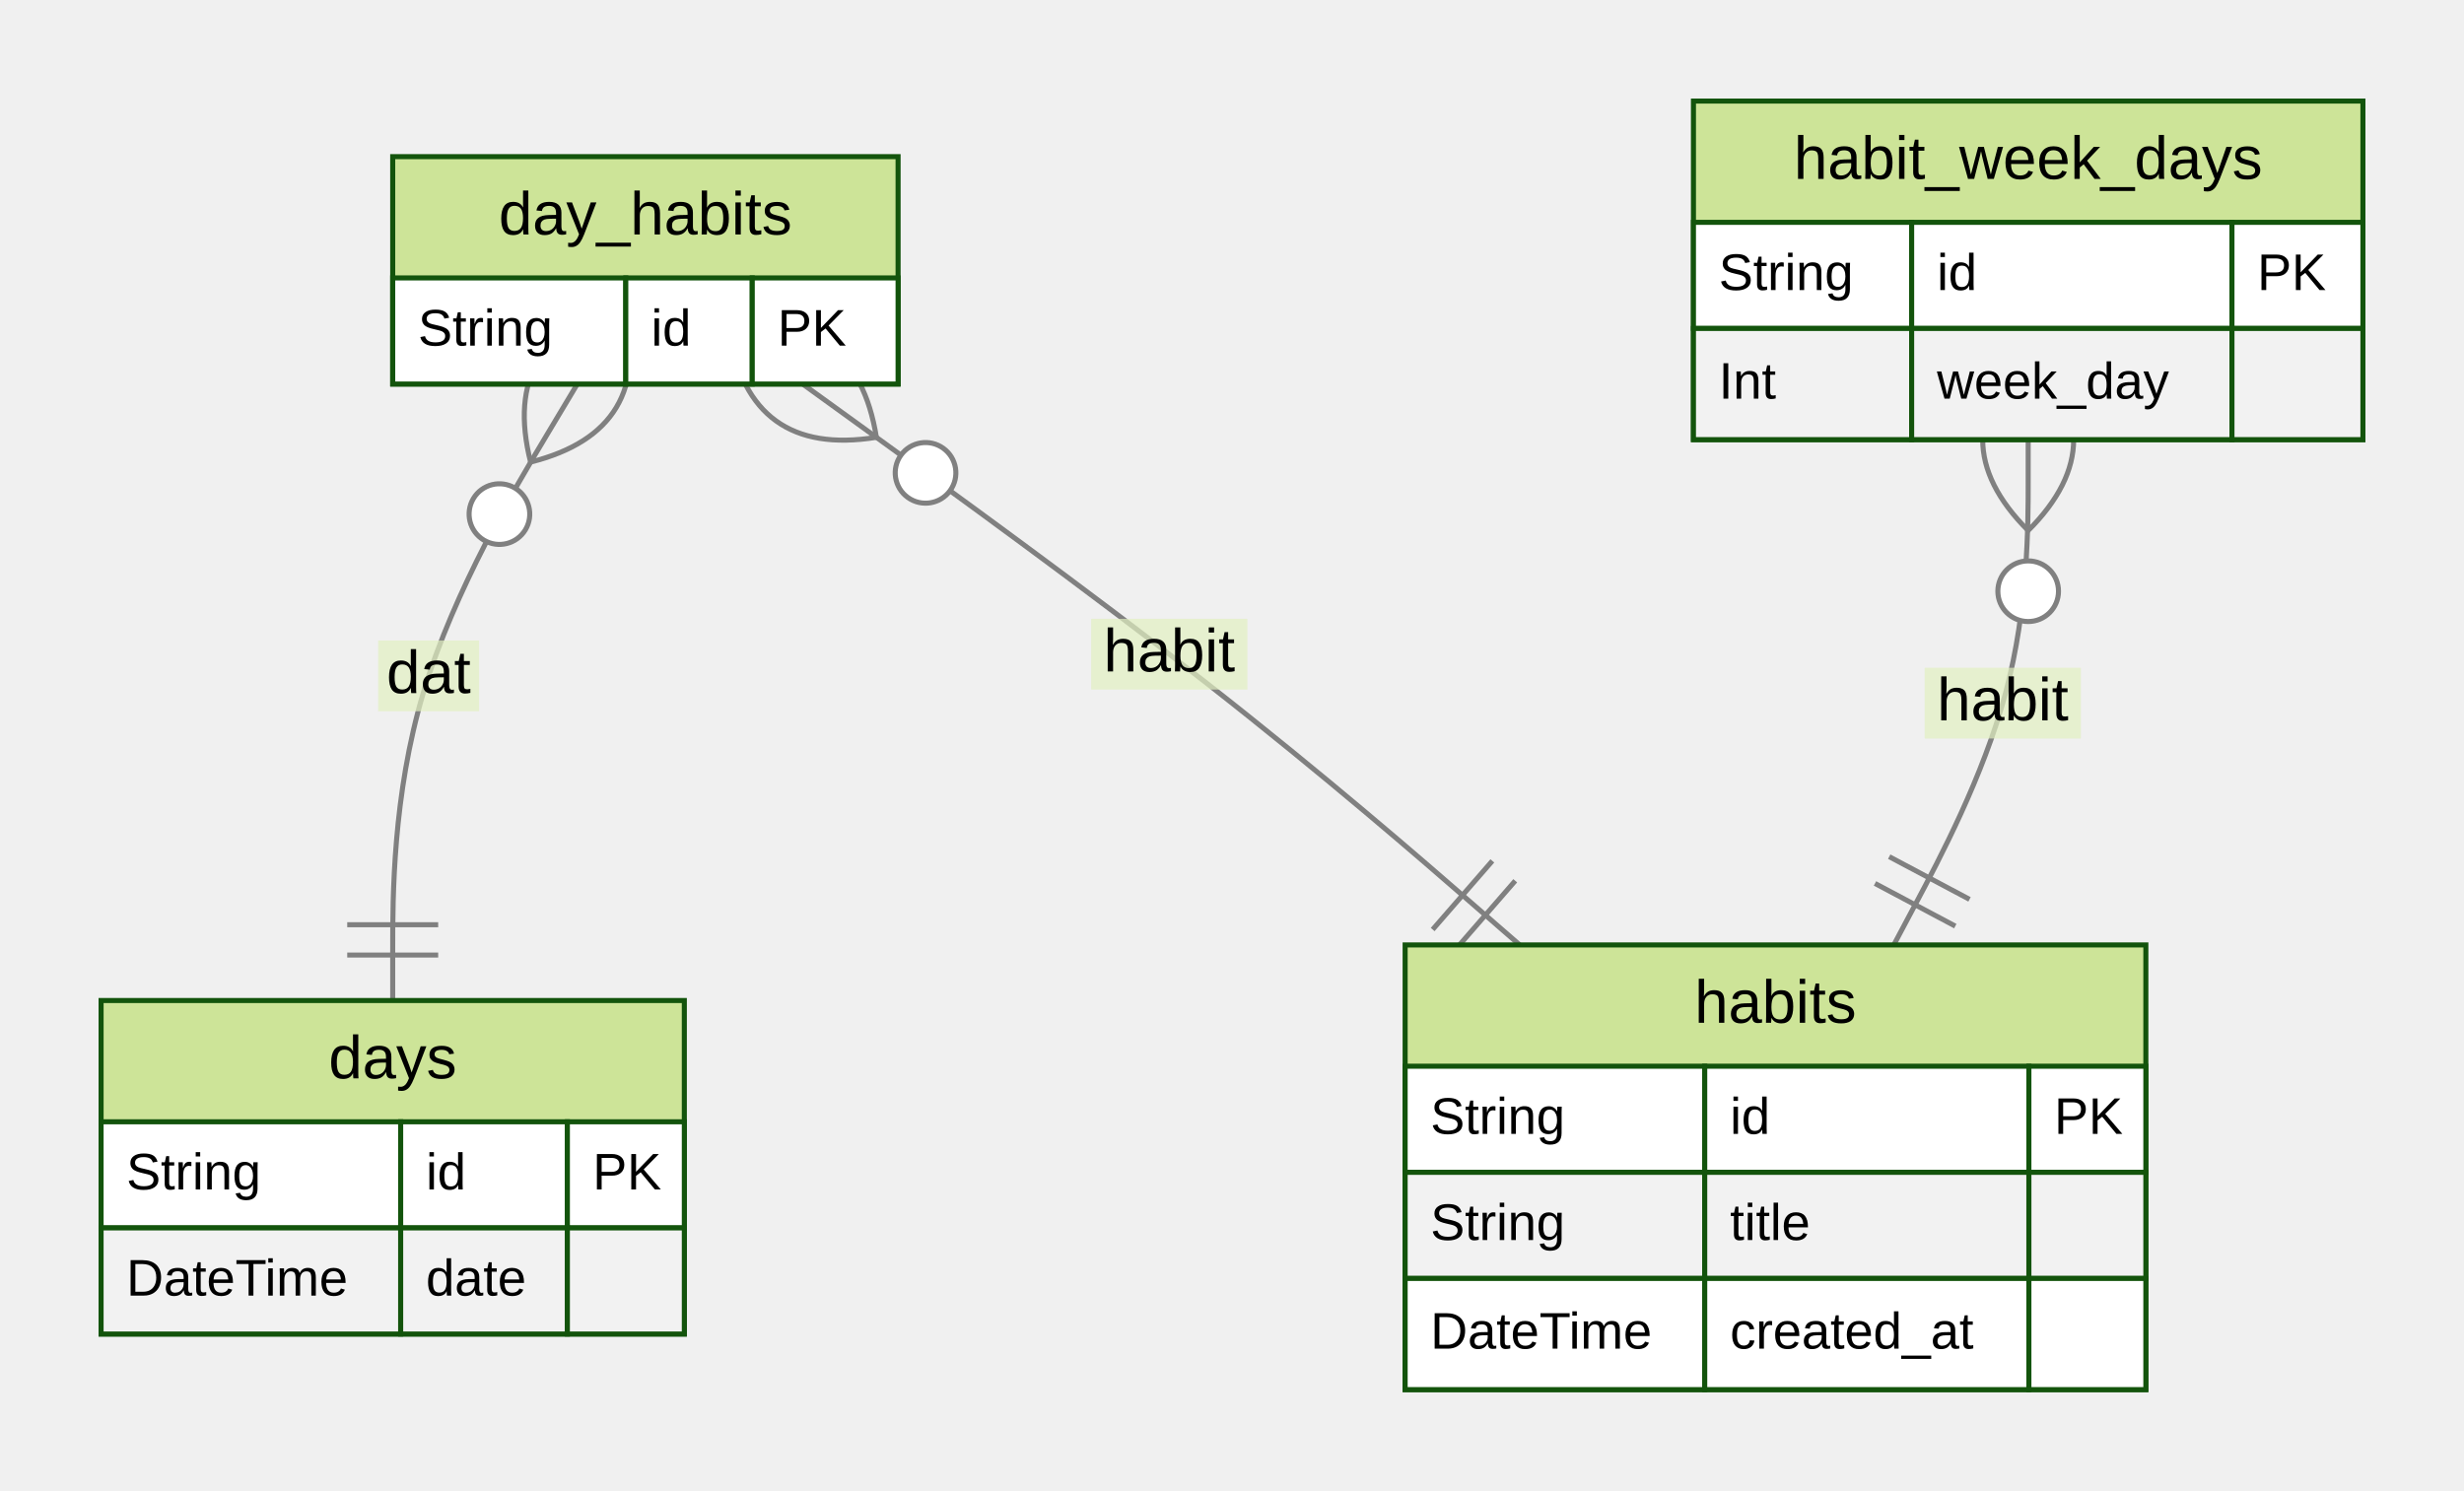
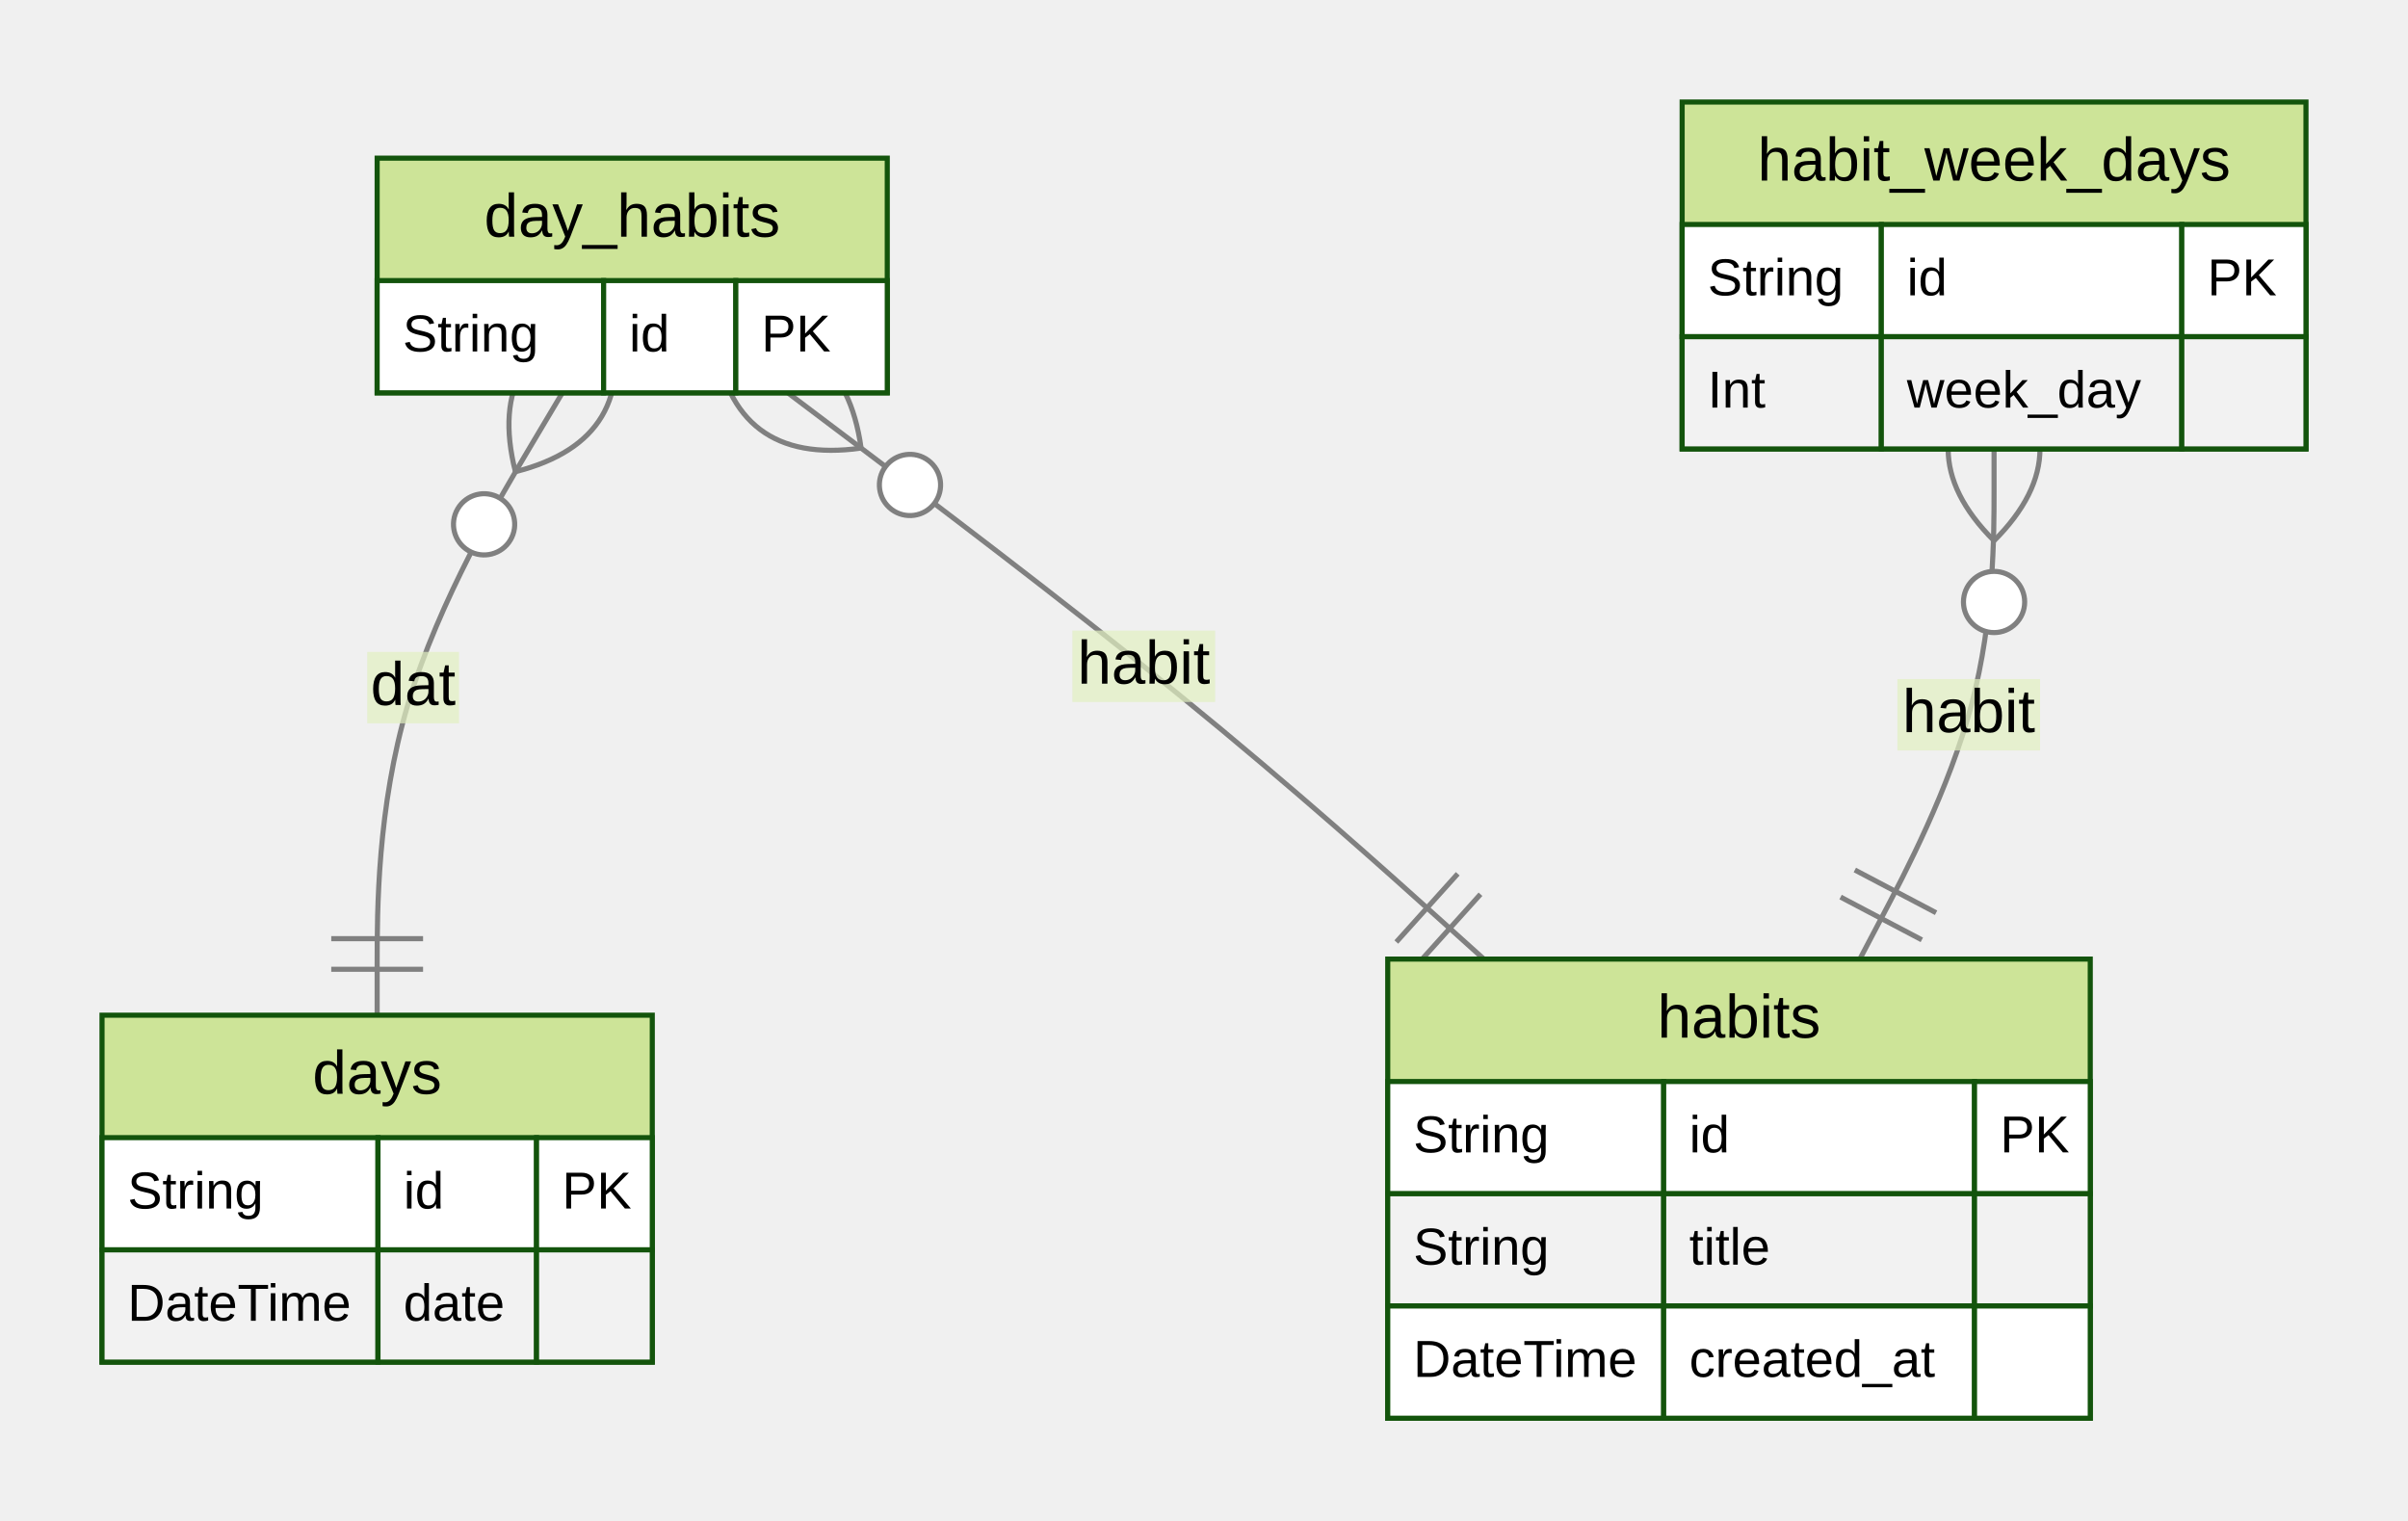
- <svg xmlns="http://www.w3.org/2000/svg" aria-roledescription="er" viewBox="0 0 487.55 295" style="max-width: 487.55px; background-color: white;" width="100%" id="mermaid-0">
+ <svg xmlns="http://www.w3.org/2000/svg" aria-roledescription="er" viewBox="0 0 472.051 298" style="max-width: 472.051px; background-color: white;" width="100%" id="mermaid-0">
  <style>#mermaid-0{font-family:"trebuchet ms",verdana,arial,sans-serif;font-size:16px;fill:#000000;}#mermaid-0 .error-icon{fill:#552222;}#mermaid-0 .error-text{fill:#552222;stroke:#552222;}#mermaid-0 .edge-thickness-normal{stroke-width:2px;}#mermaid-0 .edge-thickness-thick{stroke-width:3.5px;}#mermaid-0 .edge-pattern-solid{stroke-dasharray:0;}#mermaid-0 .edge-pattern-dashed{stroke-dasharray:3;}#mermaid-0 .edge-pattern-dotted{stroke-dasharray:2;}#mermaid-0 .marker{fill:#000000;stroke:#000000;}#mermaid-0 .marker.cross{stroke:#000000;}#mermaid-0 svg{font-family:"trebuchet ms",verdana,arial,sans-serif;font-size:16px;}#mermaid-0 .entityBox{fill:#cde498;stroke:#13540c;}#mermaid-0 .attributeBoxOdd{fill:#ffffff;stroke:#13540c;}#mermaid-0 .attributeBoxEven{fill:#f2f2f2;stroke:#13540c;}#mermaid-0 .relationshipLabelBox{fill:hsl(78.158, 58.462%, 84.51%);opacity:0.7;background-color:hsl(78.158, 58.462%, 84.51%);}#mermaid-0 .relationshipLabelBox rect{opacity:0.5;}#mermaid-0 .relationshipLine{stroke:#000000;}#mermaid-0 .entityTitleText{text-anchor:middle;font-size:18px;fill:#000000;}#mermaid-0 :root{--mermaid-font-family:"trebuchet ms",verdana,arial,sans-serif;}</style>
  <g />
  <defs>
    <marker orient="auto" markerHeight="18" markerWidth="18" refY="9" refX="0" id="ONLY_ONE_START">
      <path d="M9,0 L9,18 M15,0 L15,18" fill="none" stroke="gray" />
    </marker>
  </defs>
  <defs>
    <marker orient="auto" markerHeight="18" markerWidth="18" refY="9" refX="18" id="ONLY_ONE_END">
      <path d="M3,0 L3,18 M9,0 L9,18" fill="none" stroke="gray" />
    </marker>
  </defs>
  <defs>
    <marker orient="auto" markerHeight="18" markerWidth="30" refY="9" refX="0" id="ZERO_OR_ONE_START">
      <circle r="6" cy="9" cx="21" fill="white" stroke="gray" />
      <path d="M9,0 L9,18" fill="none" stroke="gray" />
    </marker>
  </defs>
  <defs>
    <marker orient="auto" markerHeight="18" markerWidth="30" refY="9" refX="30" id="ZERO_OR_ONE_END">
      <circle r="6" cy="9" cx="9" fill="white" stroke="gray" />
      <path d="M21,0 L21,18" fill="none" stroke="gray" />
    </marker>
  </defs>
  <defs>
    <marker orient="auto" markerHeight="36" markerWidth="45" refY="18" refX="18" id="ONE_OR_MORE_START">
      <path d="M0,18 Q 18,0 36,18 Q 18,36 0,18 M42,9 L42,27" fill="none" stroke="gray" />
    </marker>
  </defs>
  <defs>
    <marker orient="auto" markerHeight="36" markerWidth="45" refY="18" refX="27" id="ONE_OR_MORE_END">
      <path d="M3,9 L3,27 M9,18 Q27,0 45,18 Q27,36 9,18" fill="none" stroke="gray" />
    </marker>
  </defs>
  <defs>
    <marker orient="auto" markerHeight="36" markerWidth="57" refY="18" refX="18" id="ZERO_OR_MORE_START">
      <circle r="6" cy="18" cx="48" fill="white" stroke="gray" />
      <path d="M0,18 Q18,0 36,18 Q18,36 0,18" fill="none" stroke="gray" />
    </marker>
  </defs>
  <defs>
    <marker orient="auto" markerHeight="36" markerWidth="57" refY="18" refX="39" id="ZERO_OR_MORE_END">
      <circle r="6" cy="18" cx="9" fill="white" stroke="gray" />
      <path d="M21,18 Q39,0 57,18 Q39,36 21,18" fill="none" stroke="gray" />
    </marker>
  </defs>
-   <path style="stroke: gray; fill: none;" marker-start="url(#ZERO_OR_MORE_START)" marker-end="url(#ONLY_ONE_END)" d="M114.231,76L108.144,86.167C102.056,96.333,89.88,116.667,83.792,137C77.704,157.333,77.704,177.667,77.704,187.833L77.704,198" class="er relationshipLine" />
-   <path style="stroke: gray; fill: none;" marker-start="url(#ZERO_OR_MORE_START)" marker-end="url(#ONLY_ONE_END)" d="M158.826,76L172.888,86.167C186.95,96.333,215.074,116.667,238.721,135.167C262.368,153.667,281.538,170.333,291.122,178.667L300.707,187" class="er relationshipLine" />
-   <path style="stroke: gray; fill: none;" marker-start="url(#ZERO_OR_MORE_START)" marker-end="url(#ONLY_ONE_END)" d="M401.315,87L401.315,95.333C401.315,103.667,401.315,120.333,396.883,137C392.45,153.667,383.585,170.333,379.152,178.667L374.72,187" class="er relationshipLine" />
-   <g transform="translate(278.0324,187 )" id="entity-habits-92d5018a-af12-4147-bc3e-0719fec819de">
-     <rect height="88" width="146.566" y="0" x="0" class="er entityBox" />
-     <text style="dominant-baseline: middle; text-anchor: middle; font-size: 12px;" transform="translate(73.28296,12)" y="0" x="0" id="text-entity-habits-92d5018a-af12-4147-bc3e-0719fec819de" class="er entityLabel">habits</text>
-     <rect height="21" width="59.281" y="24" x="0" class="er attributeBoxOdd" />
-     <text style="dominant-baseline: middle; font-size: 10.2px;" transform="translate(5,34.5)" y="0" x="0" id="text-entity-habits-92d5018a-af12-4147-bc3e-0719fec819de-attr-1-type" class="er entityLabel">String</text>
-     <rect height="21" width="64.141" y="24" x="59.281" class="er attributeBoxOdd" />
-     <text style="dominant-baseline: middle; font-size: 10.2px;" transform="translate(64.28125,34.5)" y="0" x="0" id="text-entity-habits-92d5018a-af12-4147-bc3e-0719fec819de-attr-1-name" class="er entityLabel">id</text>
-     <rect height="21" width="23.143" y="24" x="123.423" class="er attributeBoxOdd" />
-     <text style="dominant-baseline: middle; font-size: 10.2px;" transform="translate(128.4226,34.5)" y="0" x="0" id="text-entity-habits-92d5018a-af12-4147-bc3e-0719fec819de-attr-1-key" class="er entityLabel">PK</text>
-     <rect height="21" width="59.281" y="45" x="0" class="er attributeBoxEven" />
-     <text style="dominant-baseline: middle; font-size: 10.2px;" transform="translate(5,55.5)" y="0" x="0" id="text-entity-habits-92d5018a-af12-4147-bc3e-0719fec819de-attr-2-type" class="er entityLabel">String</text>
-     <rect height="21" width="64.141" y="45" x="59.281" class="er attributeBoxEven" />
-     <text style="dominant-baseline: middle; font-size: 10.2px;" transform="translate(64.28125,55.5)" y="0" x="0" id="text-entity-habits-92d5018a-af12-4147-bc3e-0719fec819de-attr-2-name" class="er entityLabel">title</text>
-     <rect height="21" width="23.143" y="45" x="123.423" class="er attributeBoxEven" />
-     <text style="dominant-baseline: middle; font-size: 10.2px;" transform="translate(128.4226,55.5)" y="0" x="0" id="text-entity-habits-92d5018a-af12-4147-bc3e-0719fec819de-attr-2-key" class="er entityLabel" />
-     <rect height="22" width="59.281" y="66" x="0" class="er attributeBoxOdd" />
-     <text style="dominant-baseline: middle; font-size: 10.2px;" transform="translate(5,77)" y="0" x="0" id="text-entity-habits-92d5018a-af12-4147-bc3e-0719fec819de-attr-3-type" class="er entityLabel">DateTime</text>
-     <rect height="22" width="64.141" y="66" x="59.281" class="er attributeBoxOdd" />
-     <text style="dominant-baseline: middle; font-size: 10.2px;" transform="translate(64.28125,77)" y="0" x="0" id="text-entity-habits-92d5018a-af12-4147-bc3e-0719fec819de-attr-3-name" class="er entityLabel">created_at</text>
-     <rect height="22" width="23.143" y="66" x="123.423" class="er attributeBoxOdd" />
-     <text style="dominant-baseline: middle; font-size: 10.2px;" transform="translate(128.4226,77)" y="0" x="0" id="text-entity-habits-92d5018a-af12-4147-bc3e-0719fec819de-attr-3-key" class="er entityLabel" />
+   <path style="stroke: gray; fill: none;" marker-start="url(#ZERO_OR_MORE_START)" marker-end="url(#ONLY_ONE_END)" d="M110.244,77L104.192,87.167C98.141,97.333,86.038,117.667,79.986,138C73.935,158.333,73.935,178.667,73.935,188.833L73.935,199" class="er relationshipLine" />
+   <path style="stroke: gray; fill: none;" marker-start="url(#ZERO_OR_MORE_START)" marker-end="url(#ONLY_ONE_END)" d="M154.436,77L167.919,87.167C181.401,97.333,208.366,117.667,231.11,136.167C253.853,154.667,272.375,171.333,281.635,179.667L290.896,188" class="er relationshipLine" />
+   <path style="stroke: gray; fill: none;" marker-start="url(#ZERO_OR_MORE_START)" marker-end="url(#ONLY_ONE_END)" d="M390.905,88L390.905,96.333C390.905,104.667,390.905,121.333,386.519,138C382.133,154.667,373.361,171.333,368.975,179.667L364.589,188" class="er relationshipLine" />
+   <g transform="translate(272.0455,188 )" id="entity-habits-6743bd9e-b31c-429a-a559-d7c10e9b8ff3">
+     <rect height="90" width="137.718" y="0" x="0" class="er entityBox" />
+     <text style="dominant-baseline: middle; text-anchor: middle; font-size: 12px;" transform="translate(68.85901,12)" y="0" x="0" id="text-entity-habits-6743bd9e-b31c-429a-a559-d7c10e9b8ff3" class="er entityLabel">habits</text>
+     <rect height="22" width="54.096" y="24" x="0" class="er attributeBoxOdd" />
+     <text style="dominant-baseline: middle; font-size: 10.2px;" transform="translate(5,35)" y="0" x="0" id="text-entity-habits-6743bd9e-b31c-429a-a559-d7c10e9b8ff3-attr-1-type" class="er entityLabel">String</text>
+     <rect height="22" width="60.935" y="24" x="54.096" class="er attributeBoxOdd" />
+     <text style="dominant-baseline: middle; font-size: 10.2px;" transform="translate(59.09555,35)" y="0" x="0" id="text-entity-habits-6743bd9e-b31c-429a-a559-d7c10e9b8ff3-attr-1-name" class="er entityLabel">id</text>
+     <rect height="22" width="22.688" y="24" x="115.03" class="er attributeBoxOdd" />
+     <text style="dominant-baseline: middle; font-size: 10.2px;" transform="translate(120.0303,35)" y="0" x="0" id="text-entity-habits-6743bd9e-b31c-429a-a559-d7c10e9b8ff3-attr-1-key" class="er entityLabel">PK</text>
+     <rect height="22" width="54.096" y="46" x="0" class="er attributeBoxEven" />
+     <text style="dominant-baseline: middle; font-size: 10.2px;" transform="translate(5,57)" y="0" x="0" id="text-entity-habits-6743bd9e-b31c-429a-a559-d7c10e9b8ff3-attr-2-type" class="er entityLabel">String</text>
+     <rect height="22" width="60.935" y="46" x="54.096" class="er attributeBoxEven" />
+     <text style="dominant-baseline: middle; font-size: 10.2px;" transform="translate(59.09555,57)" y="0" x="0" id="text-entity-habits-6743bd9e-b31c-429a-a559-d7c10e9b8ff3-attr-2-name" class="er entityLabel">title</text>
+     <rect height="22" width="22.688" y="46" x="115.03" class="er attributeBoxEven" />
+     <text style="dominant-baseline: middle; font-size: 10.2px;" transform="translate(120.0303,57)" y="0" x="0" id="text-entity-habits-6743bd9e-b31c-429a-a559-d7c10e9b8ff3-attr-2-key" class="er entityLabel" />
+     <rect height="22" width="54.096" y="68" x="0" class="er attributeBoxOdd" />
+     <text style="dominant-baseline: middle; font-size: 10.2px;" transform="translate(5,79)" y="0" x="0" id="text-entity-habits-6743bd9e-b31c-429a-a559-d7c10e9b8ff3-attr-3-type" class="er entityLabel">DateTime</text>
+     <rect height="22" width="60.935" y="68" x="54.096" class="er attributeBoxOdd" />
+     <text style="dominant-baseline: middle; font-size: 10.2px;" transform="translate(59.09555,79)" y="0" x="0" id="text-entity-habits-6743bd9e-b31c-429a-a559-d7c10e9b8ff3-attr-3-name" class="er entityLabel">created_at</text>
+     <rect height="22" width="22.688" y="68" x="115.03" class="er attributeBoxOdd" />
+     <text style="dominant-baseline: middle; font-size: 10.2px;" transform="translate(120.0303,79)" y="0" x="0" id="text-entity-habits-6743bd9e-b31c-429a-a559-d7c10e9b8ff3-attr-3-key" class="er entityLabel" />
  </g>
-   <g transform="translate(20,198 )" id="entity-days-4fb319d7-872d-4c87-a6d6-1e40c20495fb">
-     <rect height="66" width="115.409" y="0" x="0" class="er entityBox" />
-     <text style="dominant-baseline: middle; text-anchor: middle; font-size: 12px;" transform="translate(57.70448,12)" y="0" x="0" id="text-entity-days-4fb319d7-872d-4c87-a6d6-1e40c20495fb" class="er entityLabel">days</text>
-     <rect height="21" width="59.281" y="24" x="0" class="er attributeBoxOdd" />
-     <text style="dominant-baseline: middle; font-size: 10.2px;" transform="translate(5,34.5)" y="0" x="0" id="text-entity-days-4fb319d7-872d-4c87-a6d6-1e40c20495fb-attr-1-type" class="er entityLabel">String</text>
-     <rect height="21" width="32.984" y="24" x="59.281" class="er attributeBoxOdd" />
-     <text style="dominant-baseline: middle; font-size: 10.2px;" transform="translate(64.28125,34.5)" y="0" x="0" id="text-entity-days-4fb319d7-872d-4c87-a6d6-1e40c20495fb-attr-1-name" class="er entityLabel">id</text>
-     <rect height="21" width="23.143" y="24" x="92.266" class="er attributeBoxOdd" />
-     <text style="dominant-baseline: middle; font-size: 10.2px;" transform="translate(97.26562,34.5)" y="0" x="0" id="text-entity-days-4fb319d7-872d-4c87-a6d6-1e40c20495fb-attr-1-key" class="er entityLabel">PK</text>
-     <rect height="21" width="59.281" y="45" x="0" class="er attributeBoxEven" />
-     <text style="dominant-baseline: middle; font-size: 10.2px;" transform="translate(5,55.5)" y="0" x="0" id="text-entity-days-4fb319d7-872d-4c87-a6d6-1e40c20495fb-attr-2-type" class="er entityLabel">DateTime</text>
-     <rect height="21" width="32.984" y="45" x="59.281" class="er attributeBoxEven" />
-     <text style="dominant-baseline: middle; font-size: 10.2px;" transform="translate(64.28125,55.5)" y="0" x="0" id="text-entity-days-4fb319d7-872d-4c87-a6d6-1e40c20495fb-attr-2-name" class="er entityLabel">date</text>
-     <rect height="21" width="23.143" y="45" x="92.266" class="er attributeBoxEven" />
-     <text style="dominant-baseline: middle; font-size: 10.2px;" transform="translate(97.26562,55.5)" y="0" x="0" id="text-entity-days-4fb319d7-872d-4c87-a6d6-1e40c20495fb-attr-2-key" class="er entityLabel" />
+   <g transform="translate(20,199 )" id="entity-days-3ae4b5f7-a855-47d9-a362-5391b272f9f0">
+     <rect height="68" width="107.869" y="0" x="0" class="er entityBox" />
+     <text style="dominant-baseline: middle; text-anchor: middle; font-size: 12px;" transform="translate(53.93452,12)" y="0" x="0" id="text-entity-days-3ae4b5f7-a855-47d9-a362-5391b272f9f0" class="er entityLabel">days</text>
+     <rect height="22" width="54.096" y="24" x="0" class="er attributeBoxOdd" />
+     <text style="dominant-baseline: middle; font-size: 10.2px;" transform="translate(5,35)" y="0" x="0" id="text-entity-days-3ae4b5f7-a855-47d9-a362-5391b272f9f0-attr-1-type" class="er entityLabel">String</text>
+     <rect height="22" width="31.086" y="24" x="54.096" class="er attributeBoxOdd" />
+     <text style="dominant-baseline: middle; font-size: 10.2px;" transform="translate(59.09555,35)" y="0" x="0" id="text-entity-days-3ae4b5f7-a855-47d9-a362-5391b272f9f0-attr-1-name" class="er entityLabel">id</text>
+     <rect height="22" width="22.688" y="24" x="85.181" class="er attributeBoxOdd" />
+     <text style="dominant-baseline: middle; font-size: 10.2px;" transform="translate(90.18137,35)" y="0" x="0" id="text-entity-days-3ae4b5f7-a855-47d9-a362-5391b272f9f0-attr-1-key" class="er entityLabel">PK</text>
+     <rect height="22" width="54.096" y="46" x="0" class="er attributeBoxEven" />
+     <text style="dominant-baseline: middle; font-size: 10.2px;" transform="translate(5,57)" y="0" x="0" id="text-entity-days-3ae4b5f7-a855-47d9-a362-5391b272f9f0-attr-2-type" class="er entityLabel">DateTime</text>
+     <rect height="22" width="31.086" y="46" x="54.096" class="er attributeBoxEven" />
+     <text style="dominant-baseline: middle; font-size: 10.2px;" transform="translate(59.09555,57)" y="0" x="0" id="text-entity-days-3ae4b5f7-a855-47d9-a362-5391b272f9f0-attr-2-name" class="er entityLabel">date</text>
+     <rect height="22" width="22.688" y="46" x="85.181" class="er attributeBoxEven" />
+     <text style="dominant-baseline: middle; font-size: 10.2px;" transform="translate(90.18137,57)" y="0" x="0" id="text-entity-days-3ae4b5f7-a855-47d9-a362-5391b272f9f0-attr-2-key" class="er entityLabel" />
  </g>
-   <g transform="translate(77.70448,31 )" id="entity-dayhabits-9c235f20-2f78-4e91-962c-ba1fc5308ce6">
-     <rect height="45" width="100" y="0" x="0" class="er entityBox" />
-     <text style="dominant-baseline: middle; text-anchor: middle; font-size: 12px;" transform="translate(50,12)" y="0" x="0" id="text-entity-dayhabits-9c235f20-2f78-4e91-962c-ba1fc5308ce6" class="er entityLabel">day_habits</text>
-     <rect height="21" width="46.119" y="24" x="0" class="er attributeBoxOdd" />
-     <text style="dominant-baseline: middle; font-size: 10.2px;" transform="translate(5,34.5)" y="0" x="0" id="text-entity-dayhabits-9c235f20-2f78-4e91-962c-ba1fc5308ce6-attr-1-type" class="er entityLabel">String</text>
-     <rect height="21" width="25.025" y="24" x="46.119" class="er attributeBoxOdd" />
-     <text style="dominant-baseline: middle; font-size: 10.2px;" transform="translate(51.11889,34.5)" y="0" x="0" id="text-entity-dayhabits-9c235f20-2f78-4e91-962c-ba1fc5308ce6-attr-1-name" class="er entityLabel">id</text>
-     <rect height="21" width="28.856" y="24" x="71.144" class="er attributeBoxOdd" />
-     <text style="dominant-baseline: middle; font-size: 10.2px;" transform="translate(76.14402,34.5)" y="0" x="0" id="text-entity-dayhabits-9c235f20-2f78-4e91-962c-ba1fc5308ce6-attr-1-key" class="er entityLabel">PK</text>
+   <g transform="translate(73.93452,31 )" id="entity-dayhabits-a8df09e5-a830-4fea-b16e-666b68d85bcb">
+     <rect height="46" width="100" y="0" x="0" class="er entityBox" />
+     <text style="dominant-baseline: middle; text-anchor: middle; font-size: 12px;" transform="translate(50,12)" y="0" x="0" id="text-entity-dayhabits-a8df09e5-a830-4fea-b16e-666b68d85bcb" class="er entityLabel">day_habits</text>
+     <rect height="22" width="44.399" y="24" x="0" class="er attributeBoxOdd" />
+     <text style="dominant-baseline: middle; font-size: 10.2px;" transform="translate(5,35)" y="0" x="0" id="text-entity-dayhabits-a8df09e5-a830-4fea-b16e-666b68d85bcb-attr-1-type" class="er entityLabel">String</text>
+     <rect height="22" width="25.911" y="24" x="44.399" class="er attributeBoxOdd" />
+     <text style="dominant-baseline: middle; font-size: 10.2px;" transform="translate(49.39862,35)" y="0" x="0" id="text-entity-dayhabits-a8df09e5-a830-4fea-b16e-666b68d85bcb-attr-1-name" class="er entityLabel">id</text>
+     <rect height="22" width="29.69" y="24" x="70.31" class="er attributeBoxOdd" />
+     <text style="dominant-baseline: middle; font-size: 10.2px;" transform="translate(75.30976,35)" y="0" x="0" id="text-entity-dayhabits-a8df09e5-a830-4fea-b16e-666b68d85bcb-attr-1-key" class="er entityLabel">PK</text>
  </g>
-   <g transform="translate(335.081,20 )" id="entity-habitweekdays-a07ef2ca-b793-4039-b60b-a8d05e68e582">
-     <rect height="67" width="132.469" y="0" x="0" class="er entityBox" />
-     <text style="dominant-baseline: middle; text-anchor: middle; font-size: 12px;" transform="translate(66.23438,12)" y="0" x="0" id="text-entity-habitweekdays-a07ef2ca-b793-4039-b60b-a8d05e68e582" class="er entityLabel">habit_week_days</text>
-     <rect height="21" width="43.176" y="24" x="0" class="er attributeBoxOdd" />
-     <text style="dominant-baseline: middle; font-size: 10.2px;" transform="translate(5,34.5)" y="0" x="0" id="text-entity-habitweekdays-a07ef2ca-b793-4039-b60b-a8d05e68e582-attr-1-type" class="er entityLabel">String</text>
-     <rect height="21" width="63.379" y="24" x="43.176" class="er attributeBoxOdd" />
-     <text style="dominant-baseline: middle; font-size: 10.2px;" transform="translate(48.17618,34.5)" y="0" x="0" id="text-entity-habitweekdays-a07ef2ca-b793-4039-b60b-a8d05e68e582-attr-1-name" class="er entityLabel">id</text>
-     <rect height="21" width="25.913" y="24" x="106.555" class="er attributeBoxOdd" />
-     <text style="dominant-baseline: middle; font-size: 10.2px;" transform="translate(111.5555,34.5)" y="0" x="0" id="text-entity-habitweekdays-a07ef2ca-b793-4039-b60b-a8d05e68e582-attr-1-key" class="er entityLabel">PK</text>
-     <rect height="22" width="43.176" y="45" x="0" class="er attributeBoxEven" />
-     <text style="dominant-baseline: middle; font-size: 10.2px;" transform="translate(5,56)" y="0" x="0" id="text-entity-habitweekdays-a07ef2ca-b793-4039-b60b-a8d05e68e582-attr-2-type" class="er entityLabel">Int</text>
-     <rect height="22" width="63.379" y="45" x="43.176" class="er attributeBoxEven" />
-     <text style="dominant-baseline: middle; font-size: 10.2px;" transform="translate(48.17618,56)" y="0" x="0" id="text-entity-habitweekdays-a07ef2ca-b793-4039-b60b-a8d05e68e582-attr-2-name" class="er entityLabel">week_day</text>
-     <rect height="22" width="25.913" y="45" x="106.555" class="er attributeBoxEven" />
-     <text style="dominant-baseline: middle; font-size: 10.2px;" transform="translate(111.5555,56)" y="0" x="0" id="text-entity-habitweekdays-a07ef2ca-b793-4039-b60b-a8d05e68e582-attr-2-key" class="er entityLabel" />
+   <g transform="translate(329.758,20 )" id="entity-habitweekdays-3c7f51a0-702b-4c73-8799-ce0f23363ac7">
+     <rect height="68" width="122.293" y="0" x="0" class="er entityBox" />
+     <text style="dominant-baseline: middle; text-anchor: middle; font-size: 12px;" transform="translate(61.14648,12)" y="0" x="0" id="text-entity-habitweekdays-3c7f51a0-702b-4c73-8799-ce0f23363ac7" class="er entityLabel">habit_week_days</text>
+     <rect height="22" width="39.048" y="24" x="0" class="er attributeBoxOdd" />
+     <text style="dominant-baseline: middle; font-size: 10.2px;" transform="translate(5,35)" y="0" x="0" id="text-entity-habitweekdays-3c7f51a0-702b-4c73-8799-ce0f23363ac7-attr-1-type" class="er entityLabel">String</text>
+     <rect height="22" width="58.904" y="24" x="39.048" class="er attributeBoxOdd" />
+     <text style="dominant-baseline: middle; font-size: 10.2px;" transform="translate(44.04844,35)" y="0" x="0" id="text-entity-habitweekdays-3c7f51a0-702b-4c73-8799-ce0f23363ac7-attr-1-name" class="er entityLabel">id</text>
+     <rect height="22" width="24.34" y="24" x="97.953" class="er attributeBoxOdd" />
+     <text style="dominant-baseline: middle; font-size: 10.2px;" transform="translate(102.9529,35)" y="0" x="0" id="text-entity-habitweekdays-3c7f51a0-702b-4c73-8799-ce0f23363ac7-attr-1-key" class="er entityLabel">PK</text>
+     <rect height="22" width="39.048" y="46" x="0" class="er attributeBoxEven" />
+     <text style="dominant-baseline: middle; font-size: 10.2px;" transform="translate(5,57)" y="0" x="0" id="text-entity-habitweekdays-3c7f51a0-702b-4c73-8799-ce0f23363ac7-attr-2-type" class="er entityLabel">Int</text>
+     <rect height="22" width="58.904" y="46" x="39.048" class="er attributeBoxEven" />
+     <text style="dominant-baseline: middle; font-size: 10.2px;" transform="translate(44.04844,57)" y="0" x="0" id="text-entity-habitweekdays-3c7f51a0-702b-4c73-8799-ce0f23363ac7-attr-2-name" class="er entityLabel">week_day</text>
+     <rect height="22" width="24.34" y="46" x="97.953" class="er attributeBoxEven" />
+     <text style="dominant-baseline: middle; font-size: 10.2px;" transform="translate(102.9529,57)" y="0" x="0" id="text-entity-habitweekdays-3c7f51a0-702b-4c73-8799-ce0f23363ac7-attr-2-key" class="er entityLabel" />
  </g>
-   <rect height="14" width="19.971" y="126.754" x="74.829" class="er relationshipLabelBox" />
-   <text style="text-anchor: middle; dominant-baseline: middle; font-size: 12px;" y="133.754" x="84.815" id="rel1" class="er relationshipLabel">dat</text>
-   <rect height="14" width="30.91" y="122.464" x="215.913" class="er relationshipLabelBox" />
-   <text style="text-anchor: middle; dominant-baseline: middle; font-size: 12px;" y="129.464" x="231.368" id="rel2" class="er relationshipLabel">habit</text>
-   <rect height="14" width="30.91" y="132.15" x="380.832" class="er relationshipLabelBox" />
-   <text style="text-anchor: middle; dominant-baseline: middle; font-size: 12px;" y="139.15" x="396.287" id="rel3" class="er relationshipLabel">habit</text>
+   <rect height="14" width="17.99" y="127.788" x="71.996" class="er relationshipLabelBox" />
+   <text style="text-anchor: middle; dominant-baseline: middle; font-size: 12px;" y="134.788" x="80.991" id="rel1" class="er relationshipLabel">dat</text>
+   <rect height="14" width="27.969" y="123.604" x="210.231" class="er relationshipLabelBox" />
+   <text style="text-anchor: middle; dominant-baseline: middle; font-size: 12px;" y="130.604" x="224.215" id="rel2" class="er relationshipLabel">habit</text>
+   <rect height="14" width="27.969" y="133.109" x="371.956" class="er relationshipLabelBox" />
+   <text style="text-anchor: middle; dominant-baseline: middle; font-size: 12px;" y="140.109" x="385.941" id="rel3" class="er relationshipLabel">habit</text>
</svg>
